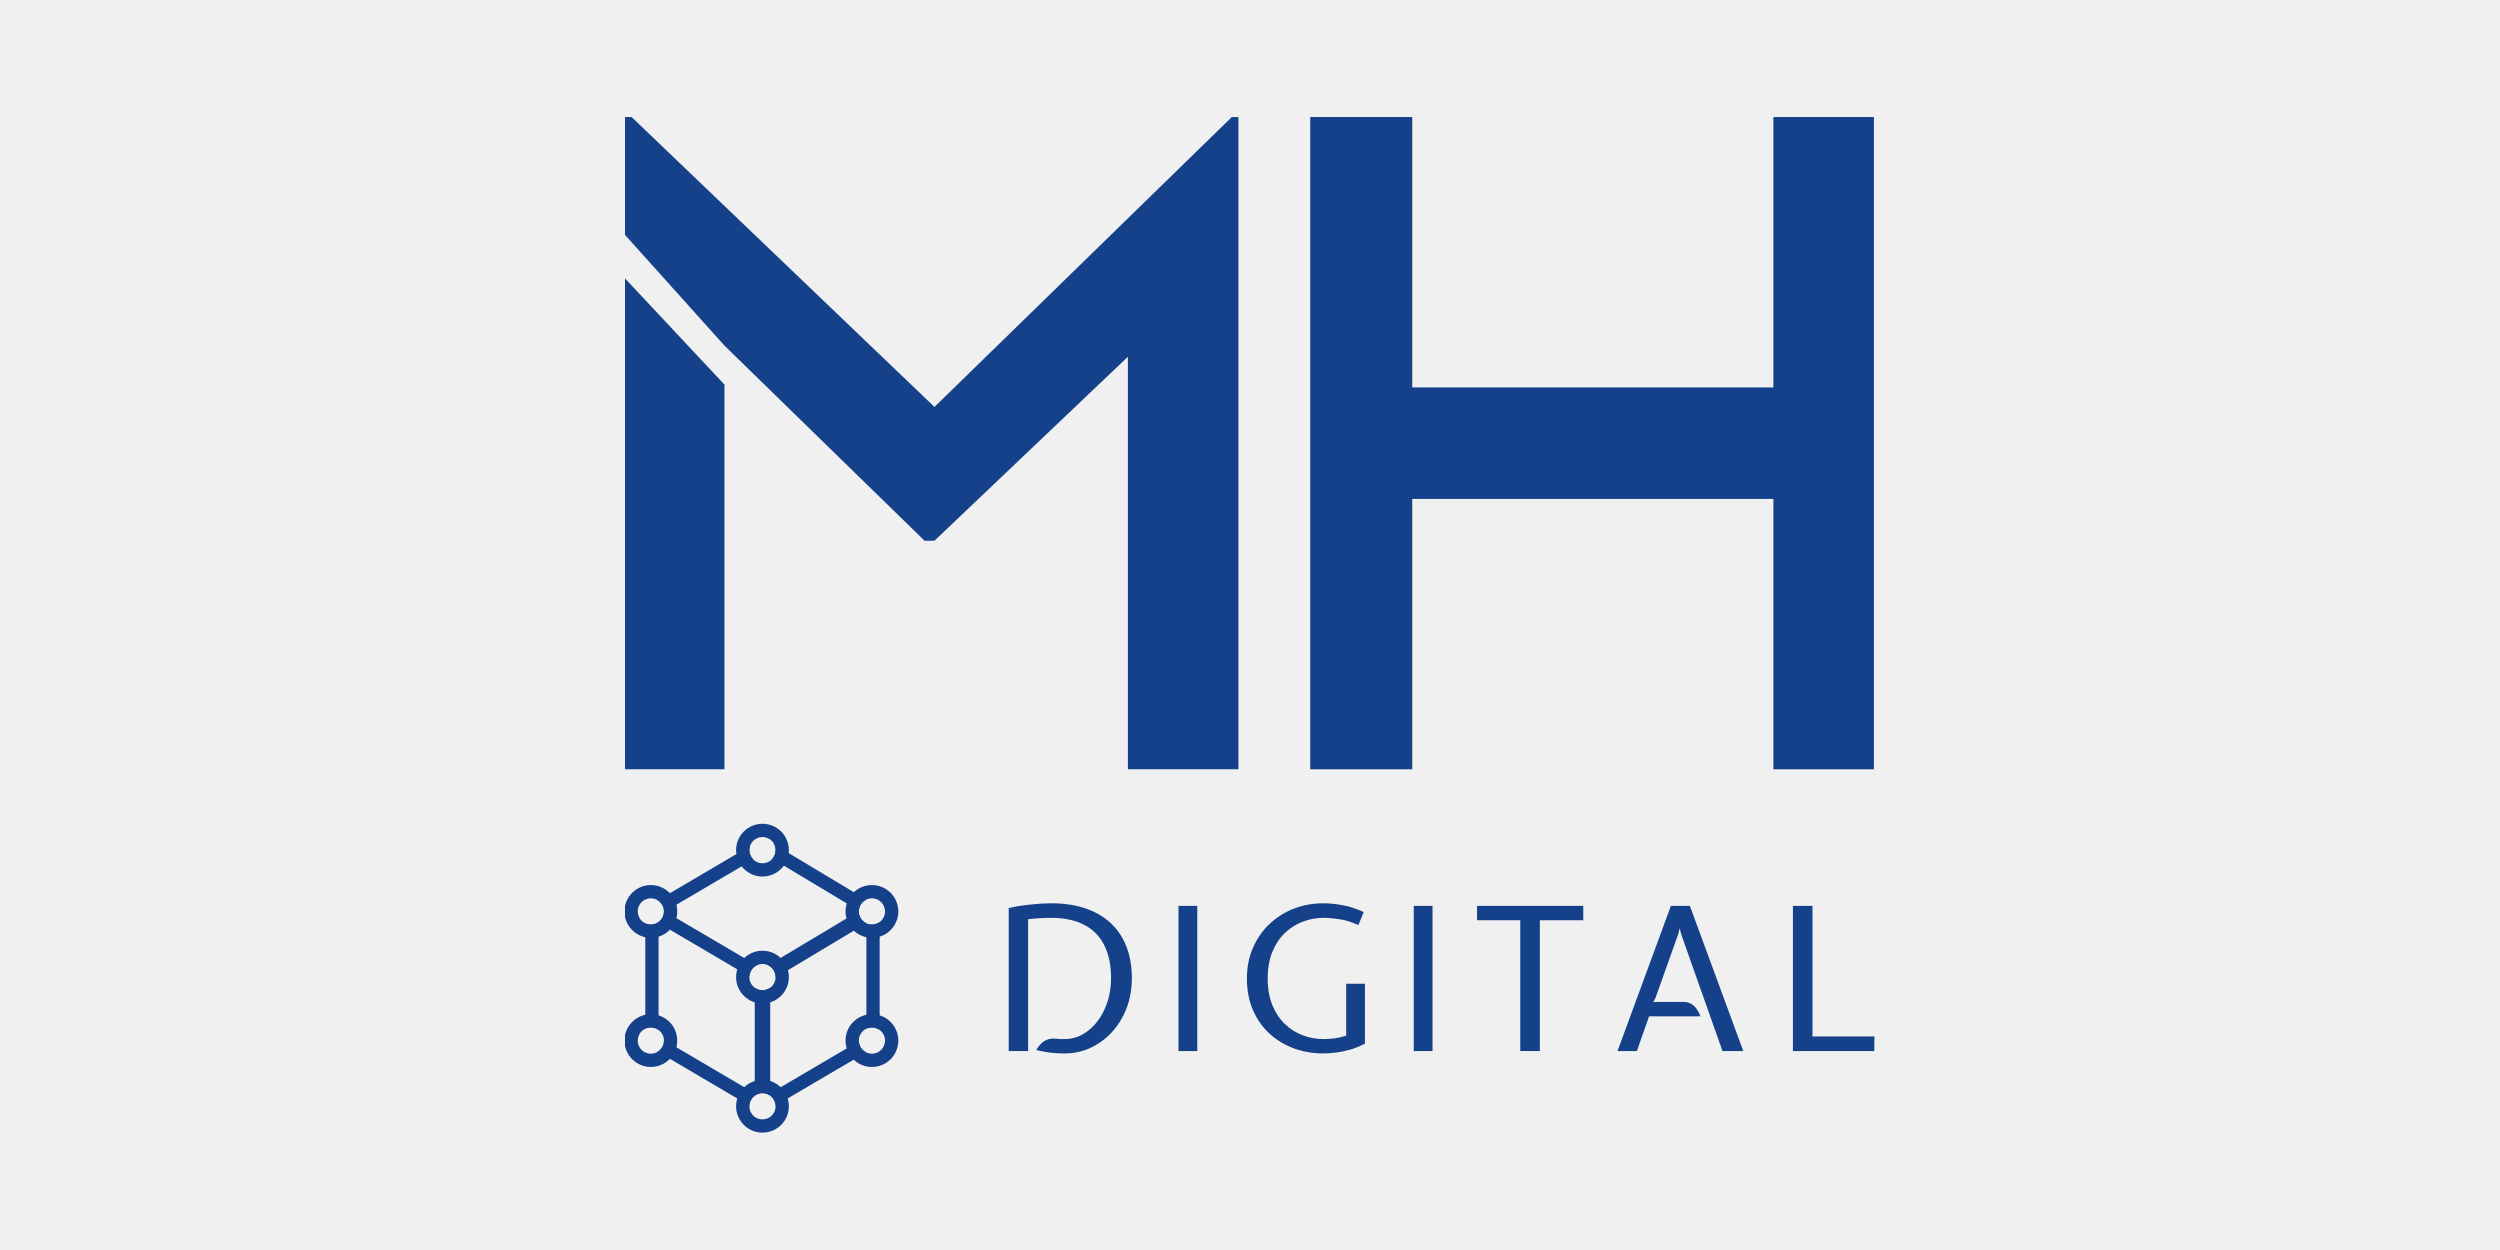
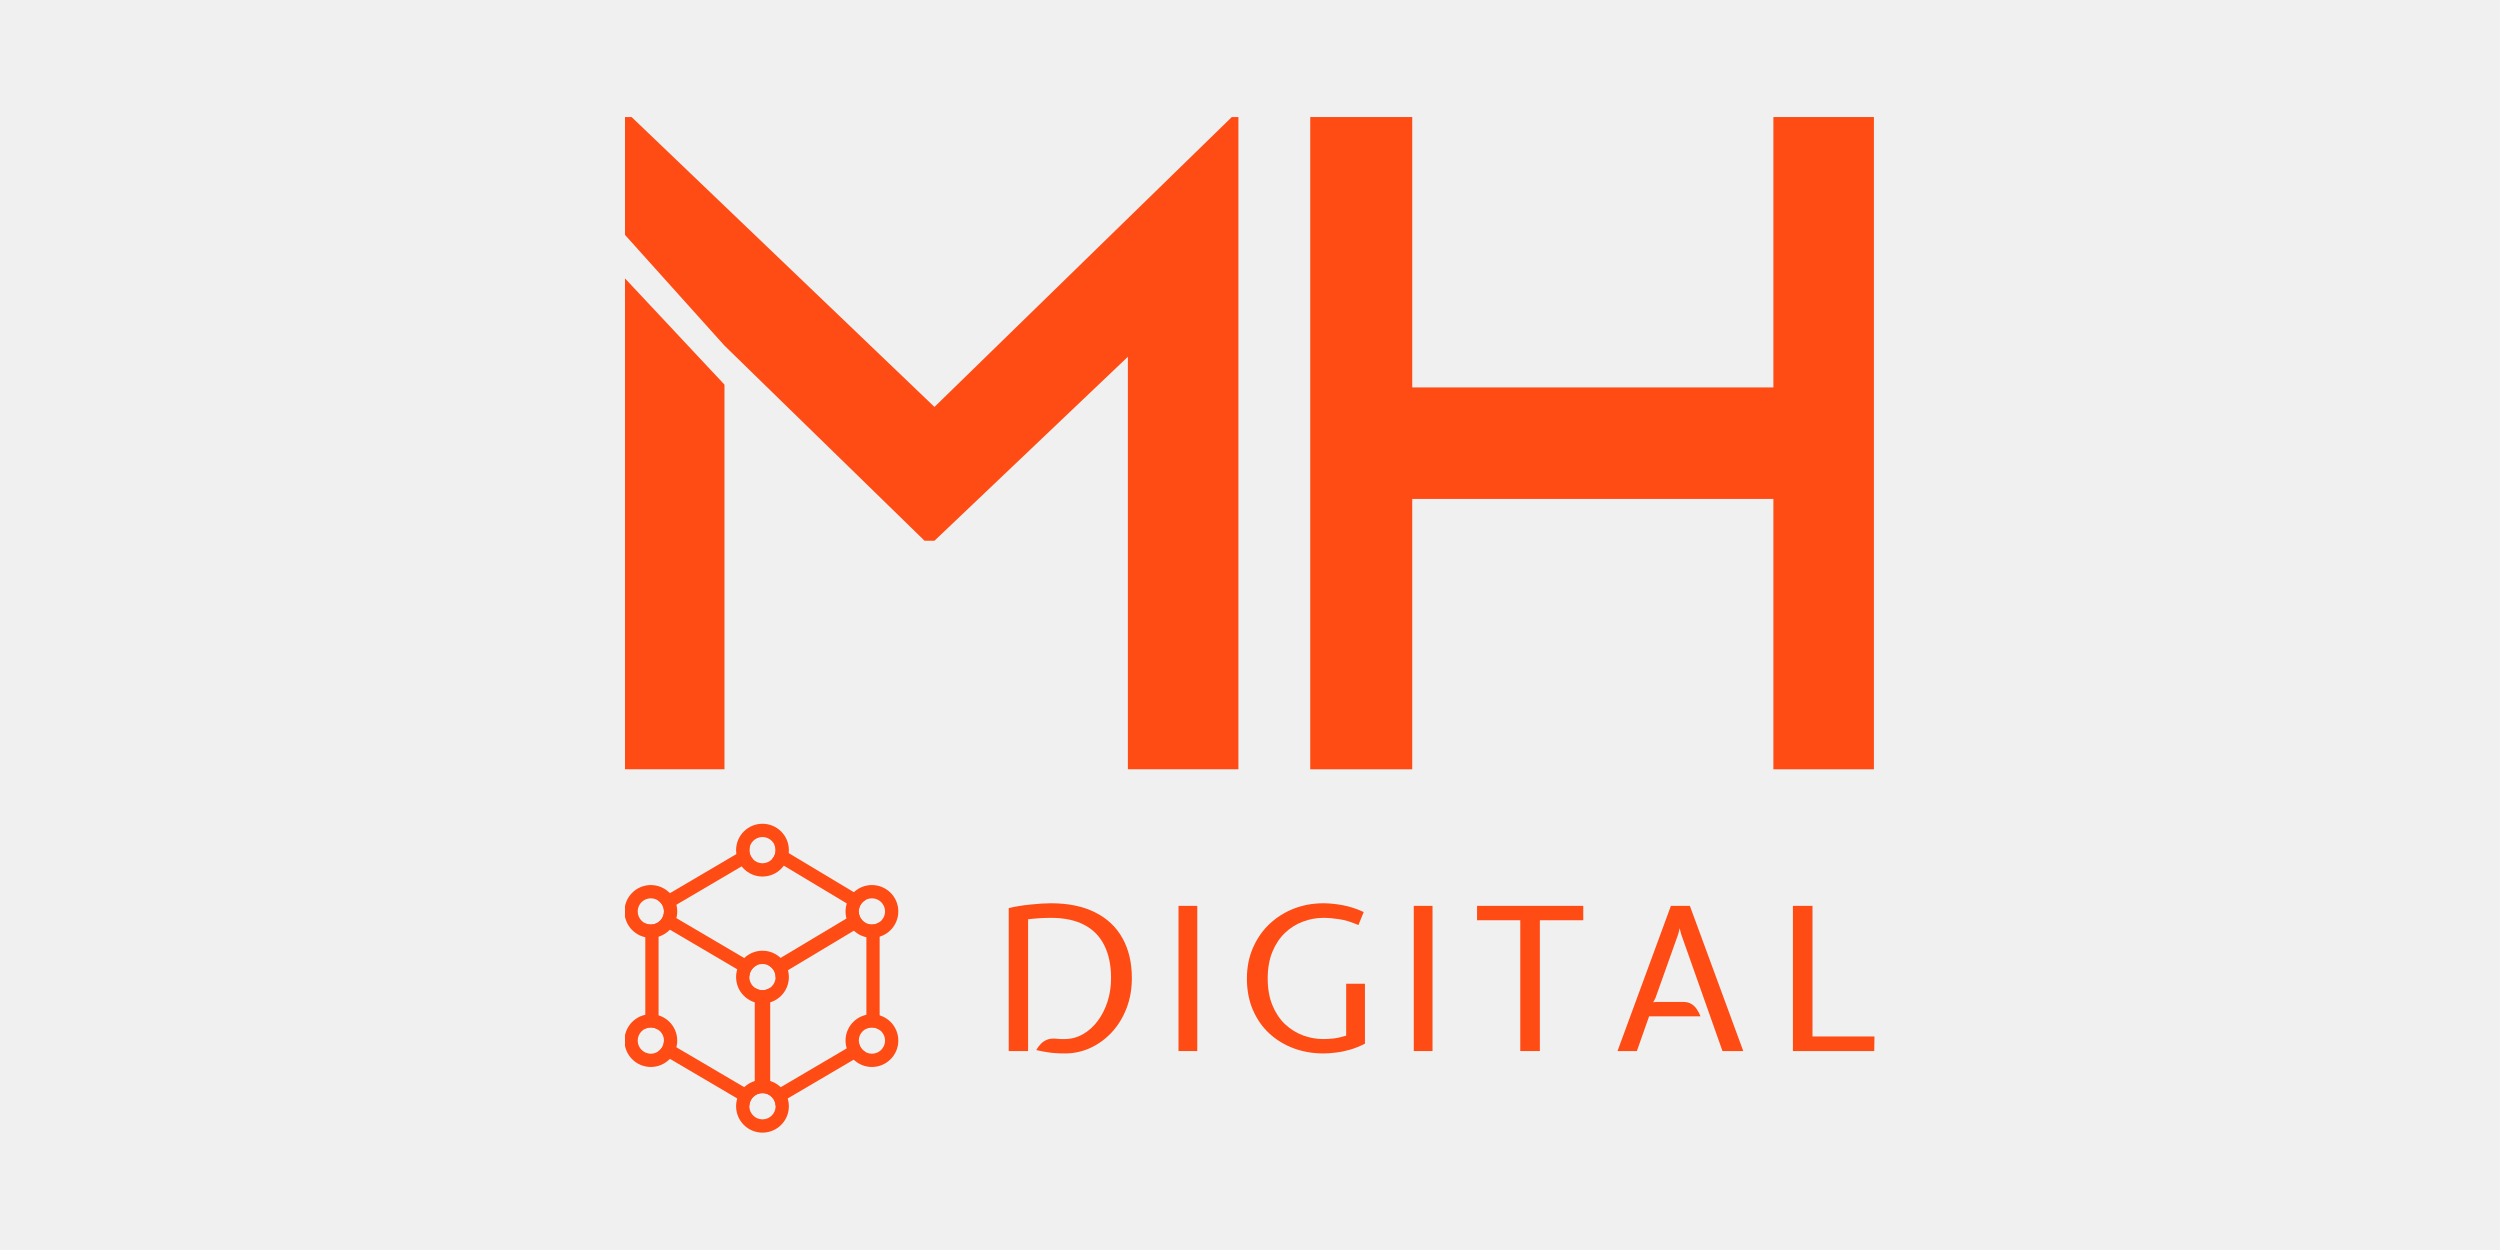
<svg xmlns="http://www.w3.org/2000/svg" width="256" height="128" viewBox="0 0 566 566" fill="none" style="background-color:white">
  <g clip-path="url(#clip0_357_1580)">
-     <path d="M45.041 348.338H0V126.062L45.041 174.164V348.338Z" fill="#14418A" />
-     <path d="M0 53V106.358L45.041 156.495L135.64 244.844H140.126L227.705 161.543V348.338H277.75V53H274.759L140.126 184.261L2.991 53H0Z" fill="#14418A" />
-     <path d="M310.279 348.338H356.465V225.912L519.991 225.912V348.338L565.508 348.338V53L519.991 53V175.427L356.465 175.427V53H310.279V348.338Z" fill="#14418A" />
-     <path d="M199.137 477C197.752 477 196.414 476.955 195.122 476.864C193.829 476.804 192.46 476.653 191.014 476.412C189.599 476.201 187.999 475.885 186.215 475.463C186.799 474.408 187.491 473.473 188.291 472.66C189.122 471.816 190.076 471.183 191.153 470.761C192.26 470.339 193.506 470.188 194.891 470.309C195.875 470.399 196.629 470.459 197.152 470.489C197.675 470.489 198.306 470.489 199.045 470.489C201.998 470.489 204.752 469.766 207.305 468.319C209.859 466.872 212.09 464.883 213.997 462.351C215.905 459.819 217.397 456.895 218.474 453.58C219.551 450.234 220.089 446.677 220.089 442.91C220.089 437.092 219.074 432.149 217.043 428.08C215.043 424.011 212.028 420.921 207.998 418.811C203.967 416.671 198.921 415.601 192.86 415.601C191.014 415.601 189.199 415.661 187.415 415.782C185.63 415.902 183.999 416.053 182.523 416.234V475.915H173.754V411.17C176.677 410.477 179.923 409.949 183.492 409.588C187.061 409.196 190.184 409 192.86 409C200.675 409 207.305 410.356 212.751 413.069C218.228 415.782 222.381 419.67 225.212 424.734C228.073 429.798 229.504 435.856 229.504 442.91C229.504 447.823 228.704 452.359 227.104 456.519C225.504 460.678 223.289 464.295 220.458 467.37C217.659 470.414 214.428 472.78 210.767 474.468C207.136 476.156 203.26 477 199.137 477Z" fill="#14418A" />
-     <path d="M250.631 475.915V410.176H259.123V475.915H250.631Z" fill="#14418A" />
-     <path d="M316.214 477C311.476 477 307.015 476.231 302.83 474.694C298.677 473.157 295 470.926 291.8 468.003C288.631 465.079 286.139 461.522 284.324 457.332C282.509 453.143 281.601 448.395 281.601 443.09C281.601 437.996 282.509 433.37 284.324 429.21C286.139 425.02 288.631 421.418 291.8 418.404C295 415.39 298.677 413.069 302.83 411.441C307.015 409.814 311.476 409 316.214 409C318.86 409 321.752 409.286 324.89 409.859C328.059 410.432 331.259 411.472 334.49 412.979L332.09 418.856C328.829 417.44 325.89 416.551 323.275 416.189C320.691 415.797 318.337 415.601 316.214 415.601C313.045 415.601 309.953 416.174 306.938 417.319C303.923 418.434 301.215 420.137 298.815 422.428C296.446 424.689 294.554 427.537 293.139 430.973C291.723 434.41 291.016 438.449 291.016 443.09C291.016 447.702 291.723 451.726 293.139 455.162C294.554 458.598 296.446 461.447 298.815 463.707C301.215 465.968 303.923 467.671 306.938 468.816C309.953 469.932 313.045 470.489 316.214 470.489C317.568 470.489 319.122 470.399 320.875 470.218C322.629 470.007 324.521 469.585 326.552 468.952V445.441H335.044V472.569C332.828 473.715 330.598 474.619 328.352 475.282C326.136 475.915 323.998 476.352 321.937 476.593C319.875 476.864 317.968 477 316.214 477Z" fill="#14418A" />
-     <path d="M357.153 475.915V410.176H365.644V475.915H357.153Z" fill="#14418A" />
-     <path d="M405.383 475.915V416.686H385.815V410.176H433.904V416.686H414.244V475.915H405.383Z" fill="#14418A" />
-     <path d="M449.406 475.915L473.589 410.176H482.173L506.356 475.915H496.941L478.204 422.926L477.558 420.303L476.912 422.926L466.574 451.952L465.559 453.851L466.666 453.67H479.127C480.604 453.67 481.834 453.972 482.819 454.574C483.834 455.177 484.665 455.976 485.311 456.971C485.988 457.965 486.542 459.035 486.972 460.181H463.712L458.174 475.915H449.406Z" fill="#14418A" />
-     <path d="M528.833 475.915V410.176H537.694V469.314H565.754L565.662 475.915H528.833Z" fill="#14418A" />
-     <path d="M68.197 384.947C68.197 386.443 67.644 387.81 66.732 388.855L105.871 412.339C106.003 410.139 107.33 408.261 109.213 407.347L67.621 382.392C67.99 383.166 68.197 384.032 68.197 384.947Z" fill="#14418A" />
-     <path d="M109.162 476.504L68.189 500.606C68.03 497.464 65.432 494.964 62.25 494.964C59.067 494.964 56.469 497.464 56.31 500.607L14.853 476.22C16.532 475.169 17.648 473.303 17.648 471.177C17.648 471.084 17.645 470.991 17.641 470.899L58.754 495.083V447.245C59.735 447.959 60.943 448.38 62.25 448.38C63.556 448.38 64.764 447.959 65.745 447.245V495.083L105.868 471.481C105.979 473.686 107.291 475.574 109.162 476.504Z" fill="#14418A" />
-     <path d="M115.303 466.365V417.511C114.322 418.225 113.114 418.646 111.807 418.646C110.913 418.646 110.064 418.448 109.303 418.094V465.781C110.064 465.427 110.913 465.23 111.807 465.23C113.114 465.23 114.322 465.651 115.303 466.365Z" fill="#14418A" />
-     <path d="M15.196 466.365V417.944L56.31 442.129C56.422 439.924 57.733 438.037 59.605 437.106L18.113 412.699L58.081 389.188C56.983 388.109 56.303 386.608 56.303 384.947C56.303 384.303 56.405 383.683 56.594 383.102L14.853 407.655C16.532 408.707 17.648 410.573 17.648 412.699C17.648 415.983 14.985 418.646 11.701 418.646C10.806 418.646 9.957 418.448 9.196 418.094V465.781C9.957 465.427 10.806 465.23 11.701 465.23C13.007 465.23 14.215 465.651 15.196 466.365Z" fill="#14418A" />
-     <path d="M68.197 442.433C68.197 440.082 66.832 438.05 64.853 437.085L105.862 412.56C105.861 412.606 105.86 412.652 105.86 412.699C105.86 415.053 107.228 417.088 109.212 418.051L68.192 442.664C68.195 442.587 68.197 442.51 68.197 442.433Z" fill="#14418A" />
-     <path fill-rule="evenodd" clip-rule="evenodd" d="M74.197 384.947C74.197 391.545 68.848 396.894 62.25 396.894C55.651 396.894 50.303 391.545 50.303 384.947C50.303 378.349 55.651 373 62.25 373C68.848 373 74.197 378.349 74.197 384.947ZM62.25 390.894C65.534 390.894 68.197 388.231 68.197 384.947C68.197 381.663 65.534 379 62.25 379C58.965 379 56.303 381.663 56.303 384.947C56.303 388.231 58.965 390.894 62.25 390.894Z" fill="#14418A" />
-     <path fill-rule="evenodd" clip-rule="evenodd" d="M23.648 412.699C23.648 419.297 18.299 424.646 11.701 424.646C5.103 424.646 -0.246 419.297 -0.246 412.699C-0.246 406.101 5.103 400.752 11.701 400.752C18.299 400.752 23.648 406.101 23.648 412.699ZM11.701 418.646C14.985 418.646 17.648 415.983 17.648 412.699C17.648 409.415 14.985 406.752 11.701 406.752C8.416 406.752 5.754 409.415 5.754 412.699C5.754 415.983 8.416 418.646 11.701 418.646Z" fill="#14418A" />
-     <path fill-rule="evenodd" clip-rule="evenodd" d="M111.807 424.646C118.405 424.646 123.754 419.297 123.754 412.699C123.754 406.101 118.405 400.752 111.807 400.752C105.209 400.752 99.86 406.101 99.86 412.699C99.86 419.297 105.209 424.646 111.807 424.646ZM117.754 412.699C117.754 415.983 115.092 418.646 111.807 418.646C108.523 418.646 105.86 415.983 105.86 412.699C105.86 409.415 108.523 406.752 111.807 406.752C115.092 406.752 117.754 409.415 117.754 412.699Z" fill="#14418A" />
-     <path fill-rule="evenodd" clip-rule="evenodd" d="M74.197 442.433C74.197 449.032 68.848 454.38 62.25 454.38C55.651 454.38 50.303 449.032 50.303 442.433C50.303 435.835 55.651 430.487 62.25 430.487C68.848 430.487 74.197 435.835 74.197 442.433ZM62.25 448.38C65.534 448.38 68.197 445.718 68.197 442.433C68.197 439.149 65.534 436.487 62.25 436.487C58.965 436.487 56.303 439.149 56.303 442.433C56.303 445.718 58.965 448.38 62.25 448.38Z" fill="#14418A" />
-     <path fill-rule="evenodd" clip-rule="evenodd" d="M11.701 483.124C18.299 483.124 23.648 477.775 23.648 471.177C23.648 464.579 18.299 459.23 11.701 459.23C5.103 459.23 -0.246 464.579 -0.246 471.177C-0.246 477.775 5.103 483.124 11.701 483.124ZM17.648 471.177C17.648 474.461 14.985 477.124 11.701 477.124C8.416 477.124 5.754 474.461 5.754 471.177C5.754 467.892 8.416 465.23 11.701 465.23C14.985 465.23 17.648 467.892 17.648 471.177Z" fill="#14418A" />
-     <path fill-rule="evenodd" clip-rule="evenodd" d="M74.197 500.911C74.197 507.509 68.848 512.858 62.25 512.858C55.651 512.858 50.303 507.509 50.303 500.911C50.303 494.313 55.651 488.964 62.25 488.964C68.848 488.964 74.197 494.313 74.197 500.911ZM62.25 506.858C65.534 506.858 68.197 504.196 68.197 500.911C68.197 497.627 65.534 494.964 62.25 494.964C58.965 494.964 56.303 497.627 56.303 500.911C56.303 504.196 58.965 506.858 62.25 506.858Z" fill="#14418A" />
-     <path fill-rule="evenodd" clip-rule="evenodd" d="M111.807 483.124C118.405 483.124 123.754 477.775 123.754 471.177C123.754 464.579 118.405 459.23 111.807 459.23C105.209 459.23 99.86 464.579 99.86 471.177C99.86 477.775 105.209 483.124 111.807 483.124ZM117.754 471.177C117.754 474.461 115.092 477.124 111.807 477.124C108.523 477.124 105.86 474.461 105.86 471.177C105.86 467.892 108.523 465.23 111.807 465.23C115.092 465.23 117.754 467.892 117.754 471.177Z" fill="#14418A" />
+     <path d="M45.041 348.338H0V126.062L45.041 174.164V348.338Z" fill=" #ff4b14" />
+     <path d="M0 53V106.358L45.041 156.495L135.64 244.844H140.126L227.705 161.543V348.338H277.75V53H274.759L140.126 184.261L2.991 53H0Z" fill=" #ff4b14" />
+     <path d="M310.279 348.338H356.465V225.912L519.991 225.912V348.338L565.508 348.338V53L519.991 53V175.427L356.465 175.427V53H310.279V348.338Z" fill=" #ff4b14" />
+     <path d="M199.137 477C197.752 477 196.414 476.955 195.122 476.864C193.829 476.804 192.46 476.653 191.014 476.412C189.599 476.201 187.999 475.885 186.215 475.463C186.799 474.408 187.491 473.473 188.291 472.66C189.122 471.816 190.076 471.183 191.153 470.761C192.26 470.339 193.506 470.188 194.891 470.309C195.875 470.399 196.629 470.459 197.152 470.489C197.675 470.489 198.306 470.489 199.045 470.489C201.998 470.489 204.752 469.766 207.305 468.319C209.859 466.872 212.09 464.883 213.997 462.351C215.905 459.819 217.397 456.895 218.474 453.58C219.551 450.234 220.089 446.677 220.089 442.91C220.089 437.092 219.074 432.149 217.043 428.08C215.043 424.011 212.028 420.921 207.998 418.811C203.967 416.671 198.921 415.601 192.86 415.601C191.014 415.601 189.199 415.661 187.415 415.782C185.63 415.902 183.999 416.053 182.523 416.234V475.915H173.754V411.17C176.677 410.477 179.923 409.949 183.492 409.588C187.061 409.196 190.184 409 192.86 409C200.675 409 207.305 410.356 212.751 413.069C218.228 415.782 222.381 419.67 225.212 424.734C228.073 429.798 229.504 435.856 229.504 442.91C229.504 447.823 228.704 452.359 227.104 456.519C225.504 460.678 223.289 464.295 220.458 467.37C217.659 470.414 214.428 472.78 210.767 474.468C207.136 476.156 203.26 477 199.137 477Z" fill=" #ff4b14" />
+     <path d="M250.631 475.915V410.176H259.123V475.915H250.631Z" fill=" #ff4b14" />
+     <path d="M316.214 477C311.476 477 307.015 476.231 302.83 474.694C298.677 473.157 295 470.926 291.8 468.003C288.631 465.079 286.139 461.522 284.324 457.332C282.509 453.143 281.601 448.395 281.601 443.09C281.601 437.996 282.509 433.37 284.324 429.21C286.139 425.02 288.631 421.418 291.8 418.404C295 415.39 298.677 413.069 302.83 411.441C307.015 409.814 311.476 409 316.214 409C318.86 409 321.752 409.286 324.89 409.859C328.059 410.432 331.259 411.472 334.49 412.979L332.09 418.856C328.829 417.44 325.89 416.551 323.275 416.189C320.691 415.797 318.337 415.601 316.214 415.601C313.045 415.601 309.953 416.174 306.938 417.319C303.923 418.434 301.215 420.137 298.815 422.428C296.446 424.689 294.554 427.537 293.139 430.973C291.723 434.41 291.016 438.449 291.016 443.09C291.016 447.702 291.723 451.726 293.139 455.162C294.554 458.598 296.446 461.447 298.815 463.707C301.215 465.968 303.923 467.671 306.938 468.816C309.953 469.932 313.045 470.489 316.214 470.489C317.568 470.489 319.122 470.399 320.875 470.218C322.629 470.007 324.521 469.585 326.552 468.952V445.441H335.044V472.569C332.828 473.715 330.598 474.619 328.352 475.282C326.136 475.915 323.998 476.352 321.937 476.593C319.875 476.864 317.968 477 316.214 477Z" fill=" #ff4b14" />
+     <path d="M357.153 475.915V410.176H365.644V475.915H357.153Z" fill=" #ff4b14" />
+     <path d="M405.383 475.915V416.686H385.815V410.176H433.904V416.686H414.244V475.915H405.383Z" fill=" #ff4b14" />
+     <path d="M449.406 475.915L473.589 410.176H482.173L506.356 475.915H496.941L478.204 422.926L477.558 420.303L476.912 422.926L466.574 451.952L465.559 453.851L466.666 453.67H479.127C480.604 453.67 481.834 453.972 482.819 454.574C483.834 455.177 484.665 455.976 485.311 456.971C485.988 457.965 486.542 459.035 486.972 460.181H463.712L458.174 475.915H449.406Z" fill=" #ff4b14" />
+     <path d="M528.833 475.915V410.176H537.694V469.314H565.754L565.662 475.915H528.833Z" fill=" #ff4b14" />
+     <path d="M68.197 384.947C68.197 386.443 67.644 387.81 66.732 388.855L105.871 412.339C106.003 410.139 107.33 408.261 109.213 407.347L67.621 382.392C67.99 383.166 68.197 384.032 68.197 384.947Z" fill=" #ff4b14" />
+     <path d="M109.162 476.504L68.189 500.606C68.03 497.464 65.432 494.964 62.25 494.964C59.067 494.964 56.469 497.464 56.31 500.607L14.853 476.22C16.532 475.169 17.648 473.303 17.648 471.177C17.648 471.084 17.645 470.991 17.641 470.899L58.754 495.083V447.245C59.735 447.959 60.943 448.38 62.25 448.38C63.556 448.38 64.764 447.959 65.745 447.245V495.083L105.868 471.481C105.979 473.686 107.291 475.574 109.162 476.504Z" fill=" #ff4b14" />
+     <path d="M115.303 466.365V417.511C114.322 418.225 113.114 418.646 111.807 418.646C110.913 418.646 110.064 418.448 109.303 418.094V465.781C110.064 465.427 110.913 465.23 111.807 465.23C113.114 465.23 114.322 465.651 115.303 466.365Z" fill=" #ff4b14" />
+     <path d="M15.196 466.365V417.944L56.31 442.129C56.422 439.924 57.733 438.037 59.605 437.106L18.113 412.699L58.081 389.188C56.983 388.109 56.303 386.608 56.303 384.947C56.303 384.303 56.405 383.683 56.594 383.102L14.853 407.655C16.532 408.707 17.648 410.573 17.648 412.699C17.648 415.983 14.985 418.646 11.701 418.646C10.806 418.646 9.957 418.448 9.196 418.094V465.781C9.957 465.427 10.806 465.23 11.701 465.23C13.007 465.23 14.215 465.651 15.196 466.365Z" fill=" #ff4b14" />
+     <path d="M68.197 442.433C68.197 440.082 66.832 438.05 64.853 437.085L105.862 412.56C105.861 412.606 105.86 412.652 105.86 412.699C105.86 415.053 107.228 417.088 109.212 418.051L68.192 442.664C68.195 442.587 68.197 442.51 68.197 442.433Z" fill=" #ff4b14" />
+     <path fill-rule="evenodd" clip-rule="evenodd" d="M74.197 384.947C74.197 391.545 68.848 396.894 62.25 396.894C55.651 396.894 50.303 391.545 50.303 384.947C50.303 378.349 55.651 373 62.25 373C68.848 373 74.197 378.349 74.197 384.947ZM62.25 390.894C65.534 390.894 68.197 388.231 68.197 384.947C68.197 381.663 65.534 379 62.25 379C58.965 379 56.303 381.663 56.303 384.947C56.303 388.231 58.965 390.894 62.25 390.894Z" fill=" #ff4b14" />
+     <path fill-rule="evenodd" clip-rule="evenodd" d="M23.648 412.699C23.648 419.297 18.299 424.646 11.701 424.646C5.103 424.646 -0.246 419.297 -0.246 412.699C-0.246 406.101 5.103 400.752 11.701 400.752C18.299 400.752 23.648 406.101 23.648 412.699ZM11.701 418.646C14.985 418.646 17.648 415.983 17.648 412.699C17.648 409.415 14.985 406.752 11.701 406.752C8.416 406.752 5.754 409.415 5.754 412.699C5.754 415.983 8.416 418.646 11.701 418.646Z" fill=" #ff4b14" />
+     <path fill-rule="evenodd" clip-rule="evenodd" d="M111.807 424.646C118.405 424.646 123.754 419.297 123.754 412.699C123.754 406.101 118.405 400.752 111.807 400.752C105.209 400.752 99.86 406.101 99.86 412.699C99.86 419.297 105.209 424.646 111.807 424.646ZM117.754 412.699C117.754 415.983 115.092 418.646 111.807 418.646C108.523 418.646 105.86 415.983 105.86 412.699C105.86 409.415 108.523 406.752 111.807 406.752C115.092 406.752 117.754 409.415 117.754 412.699Z" fill=" #ff4b14" />
+     <path fill-rule="evenodd" clip-rule="evenodd" d="M74.197 442.433C74.197 449.032 68.848 454.38 62.25 454.38C55.651 454.38 50.303 449.032 50.303 442.433C50.303 435.835 55.651 430.487 62.25 430.487C68.848 430.487 74.197 435.835 74.197 442.433ZM62.25 448.38C65.534 448.38 68.197 445.718 68.197 442.433C68.197 439.149 65.534 436.487 62.25 436.487C58.965 436.487 56.303 439.149 56.303 442.433C56.303 445.718 58.965 448.38 62.25 448.38Z" fill=" #ff4b14" />
+     <path fill-rule="evenodd" clip-rule="evenodd" d="M11.701 483.124C18.299 483.124 23.648 477.775 23.648 471.177C23.648 464.579 18.299 459.23 11.701 459.23C5.103 459.23 -0.246 464.579 -0.246 471.177C-0.246 477.775 5.103 483.124 11.701 483.124ZM17.648 471.177C17.648 474.461 14.985 477.124 11.701 477.124C8.416 477.124 5.754 474.461 5.754 471.177C5.754 467.892 8.416 465.23 11.701 465.23C14.985 465.23 17.648 467.892 17.648 471.177Z" fill=" #ff4b14" />
+     <path fill-rule="evenodd" clip-rule="evenodd" d="M74.197 500.911C74.197 507.509 68.848 512.858 62.25 512.858C55.651 512.858 50.303 507.509 50.303 500.911C50.303 494.313 55.651 488.964 62.25 488.964C68.848 488.964 74.197 494.313 74.197 500.911ZM62.25 506.858C65.534 506.858 68.197 504.196 68.197 500.911C68.197 497.627 65.534 494.964 62.25 494.964C58.965 494.964 56.303 497.627 56.303 500.911C56.303 504.196 58.965 506.858 62.25 506.858Z" fill=" #ff4b14" />
+     <path fill-rule="evenodd" clip-rule="evenodd" d="M111.807 483.124C118.405 483.124 123.754 477.775 123.754 471.177C123.754 464.579 118.405 459.23 111.807 459.23C105.209 459.23 99.86 464.579 99.86 471.177C99.86 477.775 105.209 483.124 111.807 483.124ZM117.754 471.177C117.754 474.461 115.092 477.124 111.807 477.124C108.523 477.124 105.86 474.461 105.86 471.177C105.86 467.892 108.523 465.23 111.807 465.23C115.092 465.23 117.754 467.892 117.754 471.177Z" fill=" #ff4b14" />
  </g>
  <defs>
    <clipPath id="clip0_357_1580">
      <rect width="566" height="566" fill="white" />
    </clipPath>
  </defs>
</svg>
